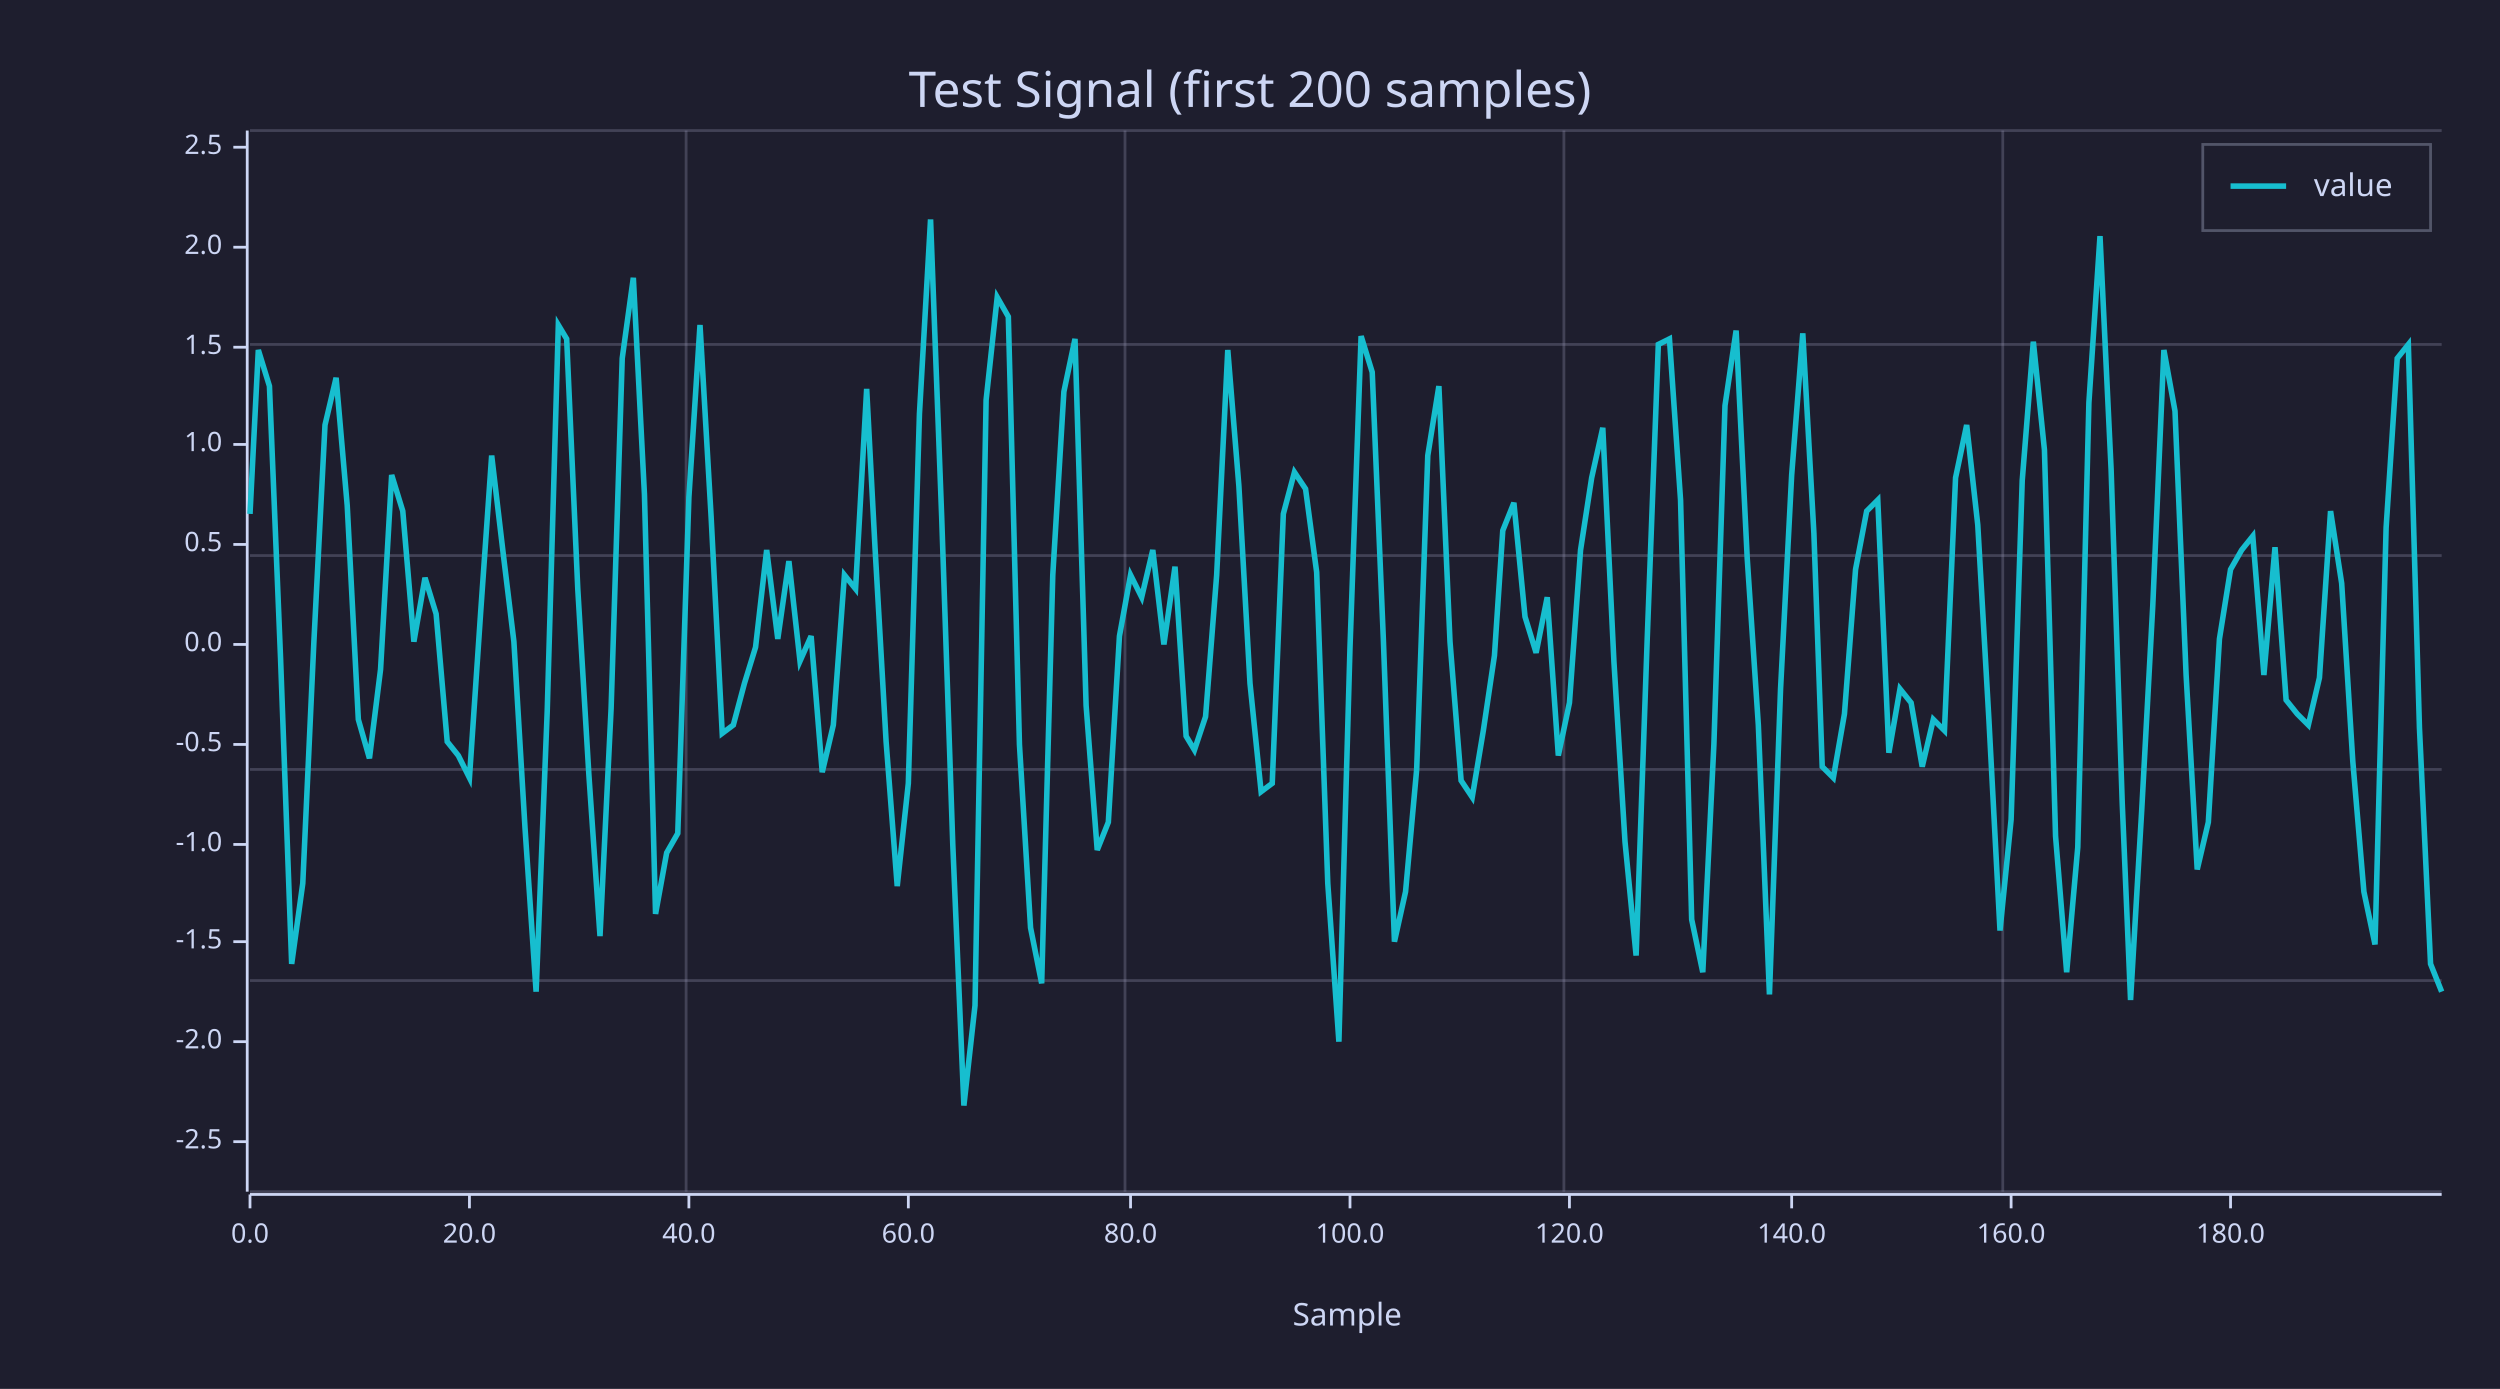
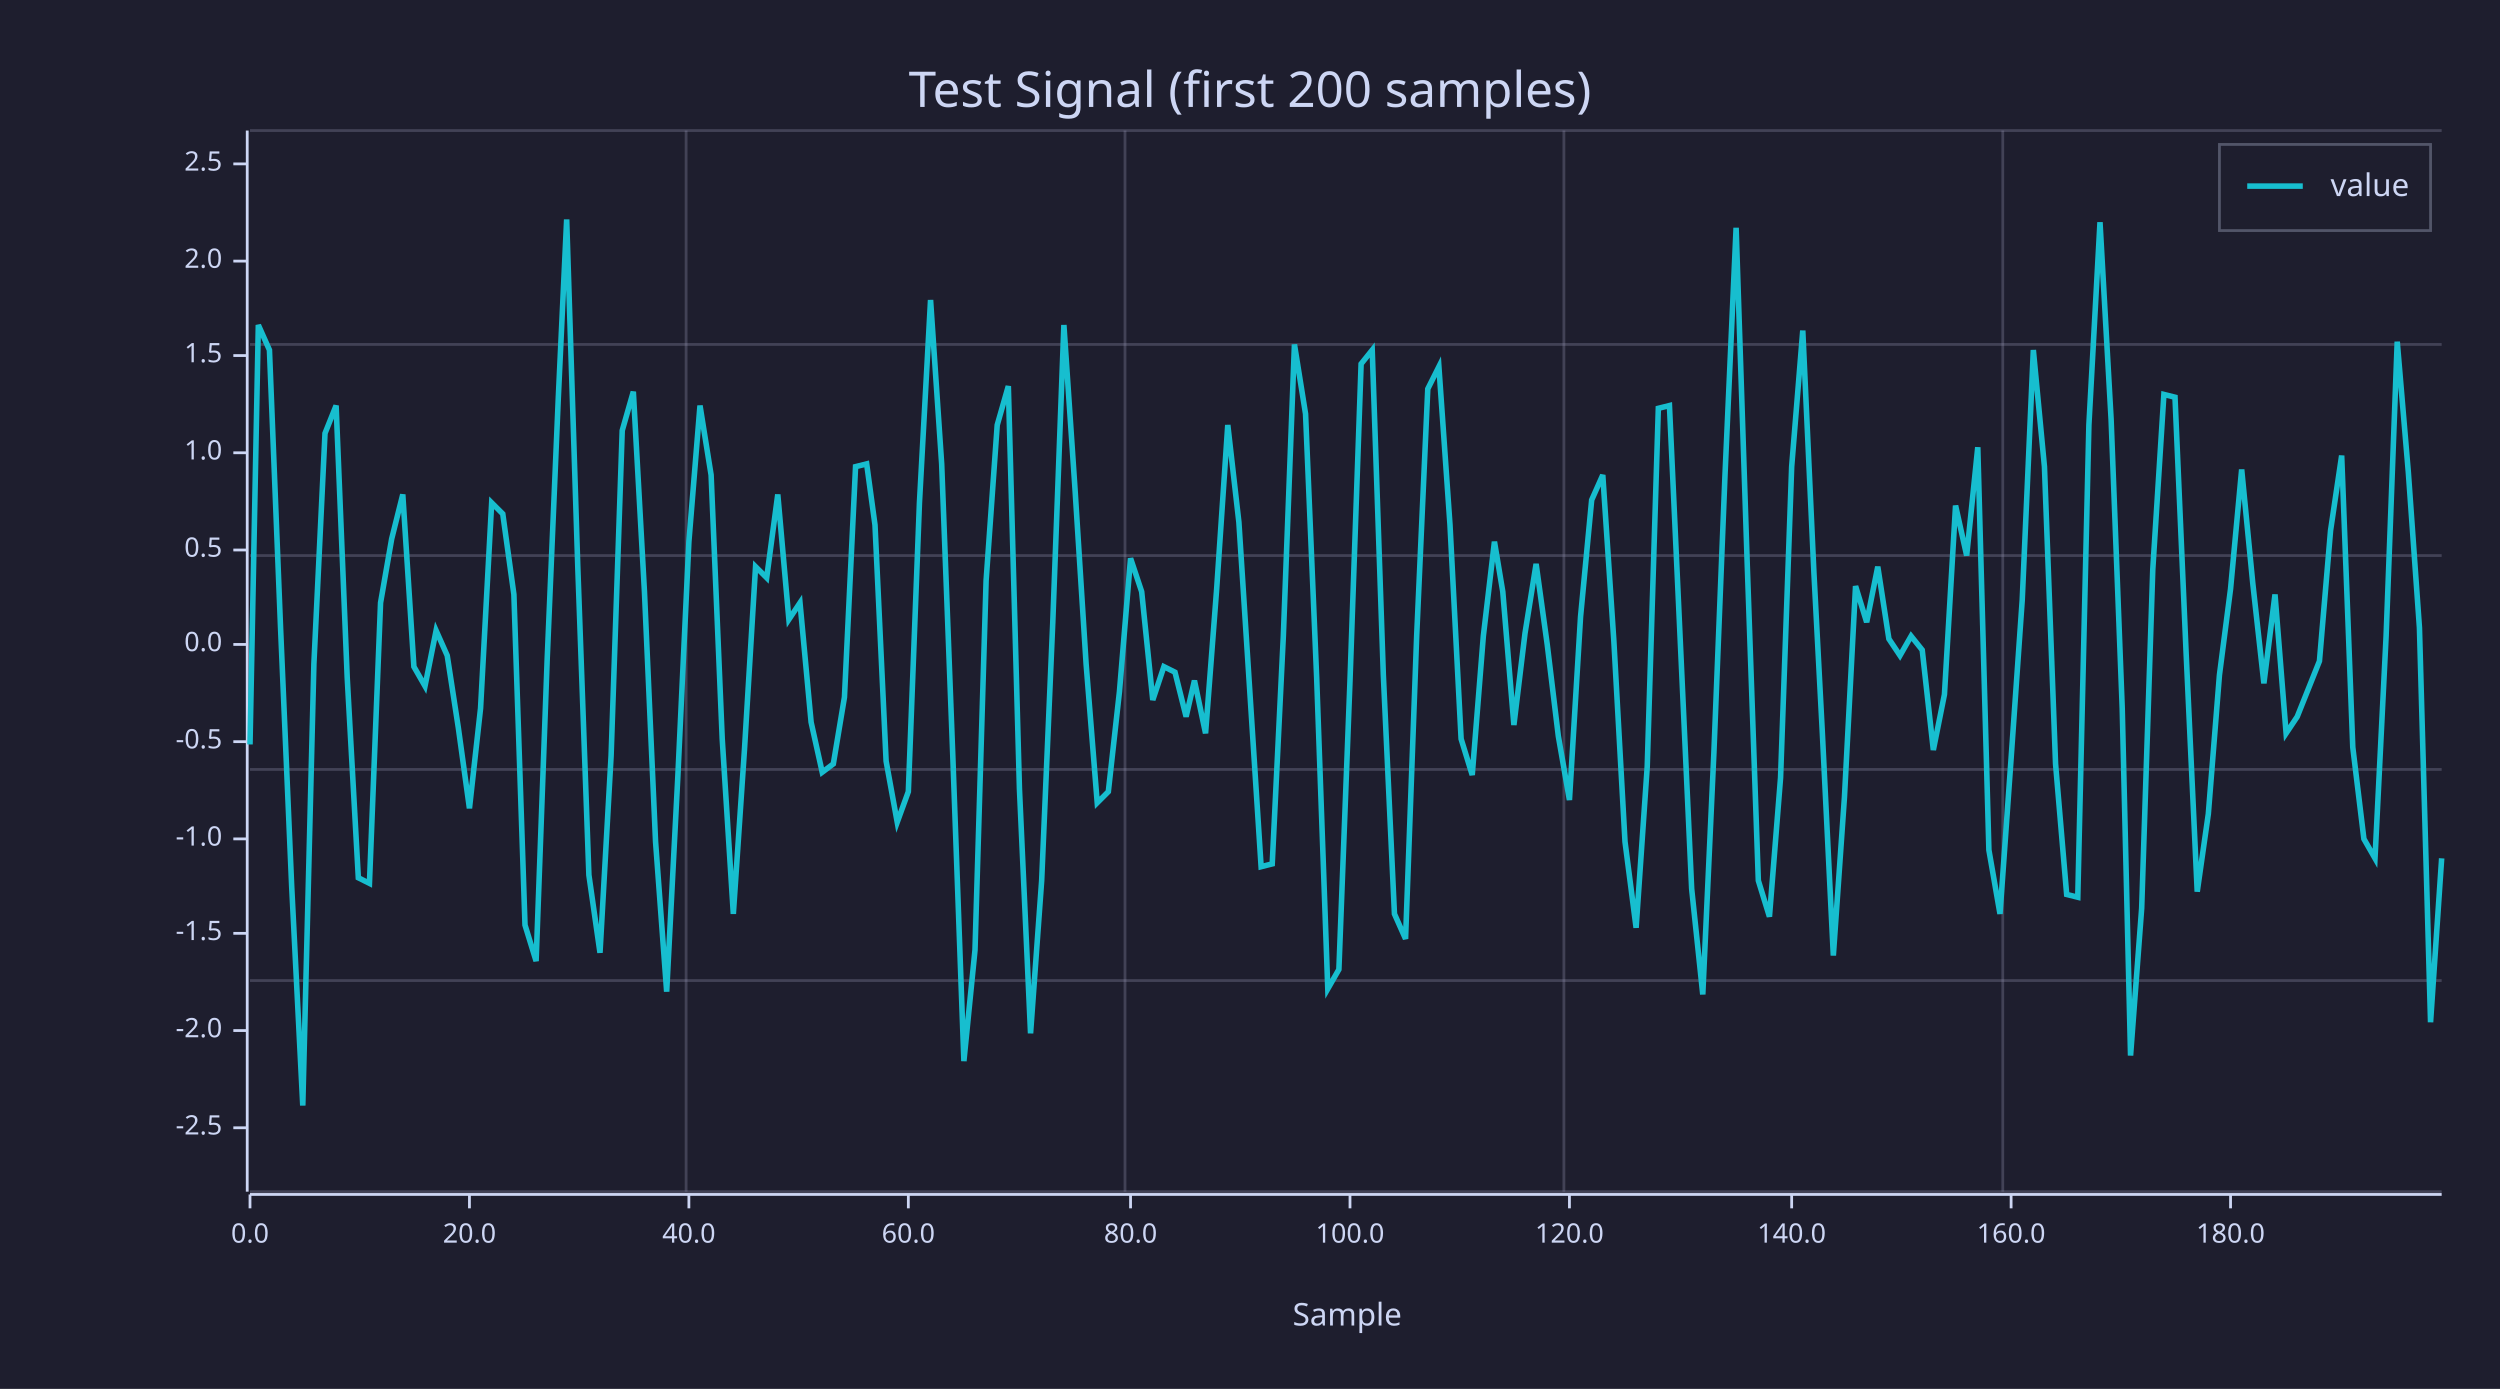
<svg xmlns="http://www.w3.org/2000/svg" width="900" height="500" viewBox="0 0 900 500">
  <rect x="0" y="0" width="900" height="500" opacity="1" fill="#1E1E2E" stroke="none" />
  <text x="450" y="25" dy="0.76em" text-anchor="middle" font-family="sans-serif" font-size="17.742" opacity="1" fill="#CDD6F4">
Test Signal (first 200 samples)
</text>
  <text x="20" y="238" dy="0.76em" text-anchor="middle" font-family="sans-serif" font-size="11.29" opacity="1" fill="#CDD6F4" transform="rotate(270, 20, 238)">

</text>
  <text x="485" y="480" dy="-0.5ex" text-anchor="middle" font-family="sans-serif" font-size="11.29" opacity="1" fill="#CDD6F4">
Sample
</text>
  <polyline fill="none" opacity="1" stroke="#CDD6F4" stroke-width="1" points="89,47 89,429 " />
-   <text x="80" y="411" dy="0.5ex" text-anchor="end" font-family="sans-serif" font-size="9.677" opacity="1" fill="#CDD6F4">
+   <text x="80" y="406" dy="0.5ex" text-anchor="end" font-family="sans-serif" font-size="9.677" opacity="1" fill="#CDD6F4">
-2.5
</text>
-   <polyline fill="none" opacity="1" stroke="#CDD6F4" stroke-width="1" points="84,411 89,411 " />
-   <text x="80" y="375" dy="0.5ex" text-anchor="end" font-family="sans-serif" font-size="9.677" opacity="1" fill="#CDD6F4">
+   <polyline fill="none" opacity="1" stroke="#CDD6F4" stroke-width="1" points="84,406 89,406 " />
+   <text x="80" y="371" dy="0.5ex" text-anchor="end" font-family="sans-serif" font-size="9.677" opacity="1" fill="#CDD6F4">
-2.0
</text>
-   <polyline fill="none" opacity="1" stroke="#CDD6F4" stroke-width="1" points="84,375 89,375 " />
-   <text x="80" y="339" dy="0.5ex" text-anchor="end" font-family="sans-serif" font-size="9.677" opacity="1" fill="#CDD6F4">
+   <polyline fill="none" opacity="1" stroke="#CDD6F4" stroke-width="1" points="84,371 89,371 " />
+   <text x="80" y="336" dy="0.5ex" text-anchor="end" font-family="sans-serif" font-size="9.677" opacity="1" fill="#CDD6F4">
-1.5
</text>
-   <polyline fill="none" opacity="1" stroke="#CDD6F4" stroke-width="1" points="84,339 89,339 " />
-   <text x="80" y="304" dy="0.5ex" text-anchor="end" font-family="sans-serif" font-size="9.677" opacity="1" fill="#CDD6F4">
+   <polyline fill="none" opacity="1" stroke="#CDD6F4" stroke-width="1" points="84,336 89,336 " />
+   <text x="80" y="302" dy="0.5ex" text-anchor="end" font-family="sans-serif" font-size="9.677" opacity="1" fill="#CDD6F4">
-1.0
</text>
-   <polyline fill="none" opacity="1" stroke="#CDD6F4" stroke-width="1" points="84,304 89,304 " />
-   <text x="80" y="268" dy="0.5ex" text-anchor="end" font-family="sans-serif" font-size="9.677" opacity="1" fill="#CDD6F4">
+   <polyline fill="none" opacity="1" stroke="#CDD6F4" stroke-width="1" points="84,302 89,302 " />
+   <text x="80" y="267" dy="0.5ex" text-anchor="end" font-family="sans-serif" font-size="9.677" opacity="1" fill="#CDD6F4">
-0.5
</text>
-   <polyline fill="none" opacity="1" stroke="#CDD6F4" stroke-width="1" points="84,268 89,268 " />
+   <polyline fill="none" opacity="1" stroke="#CDD6F4" stroke-width="1" points="84,267 89,267 " />
  <text x="80" y="232" dy="0.5ex" text-anchor="end" font-family="sans-serif" font-size="9.677" opacity="1" fill="#CDD6F4">
0.0
</text>
  <polyline fill="none" opacity="1" stroke="#CDD6F4" stroke-width="1" points="84,232 89,232 " />
-   <text x="80" y="196" dy="0.5ex" text-anchor="end" font-family="sans-serif" font-size="9.677" opacity="1" fill="#CDD6F4">
+   <text x="80" y="198" dy="0.5ex" text-anchor="end" font-family="sans-serif" font-size="9.677" opacity="1" fill="#CDD6F4">
0.5
</text>
-   <polyline fill="none" opacity="1" stroke="#CDD6F4" stroke-width="1" points="84,196 89,196 " />
-   <text x="80" y="160" dy="0.5ex" text-anchor="end" font-family="sans-serif" font-size="9.677" opacity="1" fill="#CDD6F4">
+   <polyline fill="none" opacity="1" stroke="#CDD6F4" stroke-width="1" points="84,198 89,198 " />
+   <text x="80" y="163" dy="0.5ex" text-anchor="end" font-family="sans-serif" font-size="9.677" opacity="1" fill="#CDD6F4">
1.0
</text>
-   <polyline fill="none" opacity="1" stroke="#CDD6F4" stroke-width="1" points="84,160 89,160 " />
-   <text x="80" y="125" dy="0.5ex" text-anchor="end" font-family="sans-serif" font-size="9.677" opacity="1" fill="#CDD6F4">
+   <polyline fill="none" opacity="1" stroke="#CDD6F4" stroke-width="1" points="84,163 89,163 " />
+   <text x="80" y="128" dy="0.5ex" text-anchor="end" font-family="sans-serif" font-size="9.677" opacity="1" fill="#CDD6F4">
1.5
</text>
-   <polyline fill="none" opacity="1" stroke="#CDD6F4" stroke-width="1" points="84,125 89,125 " />
-   <text x="80" y="89" dy="0.5ex" text-anchor="end" font-family="sans-serif" font-size="9.677" opacity="1" fill="#CDD6F4">
+   <polyline fill="none" opacity="1" stroke="#CDD6F4" stroke-width="1" points="84,128 89,128 " />
+   <text x="80" y="94" dy="0.5ex" text-anchor="end" font-family="sans-serif" font-size="9.677" opacity="1" fill="#CDD6F4">
2.0
</text>
-   <polyline fill="none" opacity="1" stroke="#CDD6F4" stroke-width="1" points="84,89 89,89 " />
-   <text x="80" y="53" dy="0.5ex" text-anchor="end" font-family="sans-serif" font-size="9.677" opacity="1" fill="#CDD6F4">
+   <polyline fill="none" opacity="1" stroke="#CDD6F4" stroke-width="1" points="84,94 89,94 " />
+   <text x="80" y="59" dy="0.5ex" text-anchor="end" font-family="sans-serif" font-size="9.677" opacity="1" fill="#CDD6F4">
2.5
</text>
-   <polyline fill="none" opacity="1" stroke="#CDD6F4" stroke-width="1" points="84,53 89,53 " />
+   <polyline fill="none" opacity="1" stroke="#CDD6F4" stroke-width="1" points="84,59 89,59 " />
  <polyline fill="none" opacity="1" stroke="#CDD6F4" stroke-width="1" points="90,430 879,430 " />
  <text x="90" y="440" dy="0.76em" text-anchor="middle" font-family="sans-serif" font-size="9.677" opacity="1" fill="#CDD6F4">
0.0
</text>
  <polyline fill="none" opacity="1" stroke="#CDD6F4" stroke-width="1" points="90,430 90,435 " />
  <text x="169" y="440" dy="0.76em" text-anchor="middle" font-family="sans-serif" font-size="9.677" opacity="1" fill="#CDD6F4">
20.0
</text>
  <polyline fill="none" opacity="1" stroke="#CDD6F4" stroke-width="1" points="169,430 169,435 " />
  <text x="248" y="440" dy="0.76em" text-anchor="middle" font-family="sans-serif" font-size="9.677" opacity="1" fill="#CDD6F4">
40.0
</text>
  <polyline fill="none" opacity="1" stroke="#CDD6F4" stroke-width="1" points="248,430 248,435 " />
  <text x="327" y="440" dy="0.76em" text-anchor="middle" font-family="sans-serif" font-size="9.677" opacity="1" fill="#CDD6F4">
60.0
</text>
  <polyline fill="none" opacity="1" stroke="#CDD6F4" stroke-width="1" points="327,430 327,435 " />
  <text x="407" y="440" dy="0.76em" text-anchor="middle" font-family="sans-serif" font-size="9.677" opacity="1" fill="#CDD6F4">
80.0
</text>
  <polyline fill="none" opacity="1" stroke="#CDD6F4" stroke-width="1" points="407,430 407,435 " />
  <text x="486" y="440" dy="0.76em" text-anchor="middle" font-family="sans-serif" font-size="9.677" opacity="1" fill="#CDD6F4">
100.0
</text>
  <polyline fill="none" opacity="1" stroke="#CDD6F4" stroke-width="1" points="486,430 486,435 " />
  <text x="565" y="440" dy="0.76em" text-anchor="middle" font-family="sans-serif" font-size="9.677" opacity="1" fill="#CDD6F4">
120.0
</text>
  <polyline fill="none" opacity="1" stroke="#CDD6F4" stroke-width="1" points="565,430 565,435 " />
  <text x="645" y="440" dy="0.76em" text-anchor="middle" font-family="sans-serif" font-size="9.677" opacity="1" fill="#CDD6F4">
140.0
</text>
  <polyline fill="none" opacity="1" stroke="#CDD6F4" stroke-width="1" points="645,430 645,435 " />
  <text x="724" y="440" dy="0.76em" text-anchor="middle" font-family="sans-serif" font-size="9.677" opacity="1" fill="#CDD6F4">
160.0
</text>
  <polyline fill="none" opacity="1" stroke="#CDD6F4" stroke-width="1" points="724,430 724,435 " />
  <text x="803" y="440" dy="0.76em" text-anchor="middle" font-family="sans-serif" font-size="9.677" opacity="1" fill="#CDD6F4">
180.0
</text>
  <polyline fill="none" opacity="1" stroke="#CDD6F4" stroke-width="1" points="803,430 803,435 " />
  <polyline fill="none" opacity="0.3" stroke="#9696B4" stroke-width="1" points="90,429 879,429 " />
  <polyline fill="none" opacity="0.3" stroke="#9696B4" stroke-width="1" points="90,353 879,353 " />
  <polyline fill="none" opacity="0.3" stroke="#9696B4" stroke-width="1" points="90,277 879,277 " />
  <polyline fill="none" opacity="0.3" stroke="#9696B4" stroke-width="1" points="90,200 879,200 " />
  <polyline fill="none" opacity="0.3" stroke="#9696B4" stroke-width="1" points="90,124 879,124 " />
  <polyline fill="none" opacity="0.3" stroke="#9696B4" stroke-width="1" points="90,47 879,47 " />
  <polyline fill="none" opacity="0.3" stroke="#9696B4" stroke-width="1" points="247,429 247,47 " />
  <polyline fill="none" opacity="0.3" stroke="#9696B4" stroke-width="1" points="405,429 405,47 " />
  <polyline fill="none" opacity="0.3" stroke="#9696B4" stroke-width="1" points="563,429 563,47 " />
  <polyline fill="none" opacity="0.3" stroke="#9696B4" stroke-width="1" points="721,429 721,47 " />
-   <polyline fill="none" opacity="1" stroke="#17BECF" stroke-width="2" points="90,185 93,126 97,139 101,237 105,347 109,318 113,231 117,153 121,136 125,182 129,259 133,273 137,241 141,171 145,184 149,231 153,208 157,221 161,267 165,272 169,280 173,221 177,164 181,198 185,231 189,298 193,357 197,256 201,117 204,122 208,212 212,279 216,337 220,255 224,129 228,100 232,178 236,329 240,307 244,300 248,179 252,117 256,186 260,264 264,261 268,246 272,233 276,198 280,230 284,202 288,238 292,229 296,278 300,261 304,207 308,212 312,140 315,197 319,267 323,319 327,282 331,149 335,79 339,186 343,304 347,398 351,362 355,144 359,107 363,114 367,268 371,334 375,354 379,207 383,141 387,122 391,254 395,306 399,296 403,229 407,207 411,215 415,198 419,232 423,204 427,265 430,270 434,258 438,207 442,126 446,175 450,246 454,285 458,282 462,185 466,170 470,176 474,206 478,318 482,375 486,233 490,121 494,134 498,230 502,339 506,321 510,277 514,164 518,139 522,231 526,281 530,287 534,263 538,236 541,191 545,181 549,222 553,235 557,215 561,272 565,253 569,198 573,172 577,154 581,238 585,303 589,344 593,230 597,124 601,122 605,180 609,331 613,350 617,268 621,146 625,119 629,201 633,261 637,358 641,248 645,171 649,120 653,192 656,276 660,280 664,257 668,205 672,184 676,180 680,271 684,248 688,253 692,276 696,259 700,263 704,172 708,153 712,189 716,259 720,335 724,295 728,173 732,123 736,162 740,301 744,350 748,305 752,145 756,85 760,169 764,289 767,360 771,292 775,218 779,126 783,148 787,243 791,313 795,296 799,230 803,205 807,198 811,193 815,243 819,197 823,252 827,257 831,261 835,244 839,184 843,210 847,274 851,321 855,340 859,190 863,129 867,124 871,262 875,347 879,357 " />
-   <rect x="793" y="52" width="82" height="31" opacity="0.85" fill="#1E1E2E" stroke="none" />
-   <rect x="793" y="52" width="82" height="31" opacity="0.3" fill="none" stroke="#CDD6F4" />
-   <text x="833" y="62" dy="0.76em" text-anchor="start" font-family="sans-serif" font-size="11.29" opacity="1" fill="#CDD6F4">
+   <polyline fill="none" opacity="1" stroke="#17BECF" stroke-width="2" points="90,268 93,117 97,126 101,226 105,319 109,398 113,239 117,156 121,146 125,244 129,316 133,318 137,217 141,194 145,178 149,240 153,247 157,227 161,236 165,262 169,291 173,255 177,181 181,185 185,214 189,333 193,346 197,237 201,143 204,79 208,204 212,315 216,343 220,272 224,155 228,141 232,213 236,303 240,357 244,280 248,195 252,146 256,171 260,266 264,329 268,270 272,204 276,208 280,178 284,223 288,217 292,260 296,278 300,275 304,251 308,168 312,167 315,189 319,274 323,296 327,285 331,181 335,108 339,167 343,272 347,382 351,342 355,209 359,153 363,139 367,284 371,372 375,317 379,224 383,117 387,176 391,239 395,289 399,285 403,249 407,201 411,213 415,252 419,240 423,242 427,258 430,245 434,264 438,212 442,153 446,188 450,250 454,312 458,311 462,229 466,124 470,149 474,244 478,356 482,349 486,245 490,131 494,126 498,243 502,329 506,338 510,229 514,140 518,132 522,189 526,266 530,279 534,229 538,195 541,213 545,261 549,228 553,203 557,232 561,265 565,288 569,222 573,180 577,171 581,231 585,303 589,334 593,276 597,147 601,146 605,233 609,320 613,358 617,271 621,171 625,82 629,203 633,317 637,330 641,280 645,168 649,119 653,206 656,263 660,344 664,287 668,211 672,224 676,204 680,230 684,236 688,229 692,234 696,270 700,250 704,182 708,200 712,161 716,306 720,329 724,273 728,216 732,126 736,168 740,275 744,322 748,323 752,153 756,80 760,151 764,255 767,380 771,327 775,205 779,142 783,143 787,235 791,321 795,293 799,243 803,212 807,169 811,210 815,246 819,214 823,264 827,258 831,248 835,238 839,191 843,164 847,269 851,302 855,309 859,229 863,123 867,170 871,226 875,368 879,309 " />
+   <rect x="799" y="52" width="76" height="31" opacity="0.85" fill="#1E1E2E" stroke="none" />
+   <rect x="799" y="52" width="76" height="31" opacity="0.3" fill="none" stroke="#CDD6F4" />
+   <text x="839" y="62" dy="0.76em" text-anchor="start" font-family="sans-serif" font-size="11.29" opacity="1" fill="#CDD6F4">
value
</text>
-   <polyline fill="none" opacity="1" stroke="#17BECF" stroke-width="2" points="803,67 823,67 " />
+   <polyline fill="none" opacity="1" stroke="#17BECF" stroke-width="2" points="809,67 829,67 " />
</svg>
